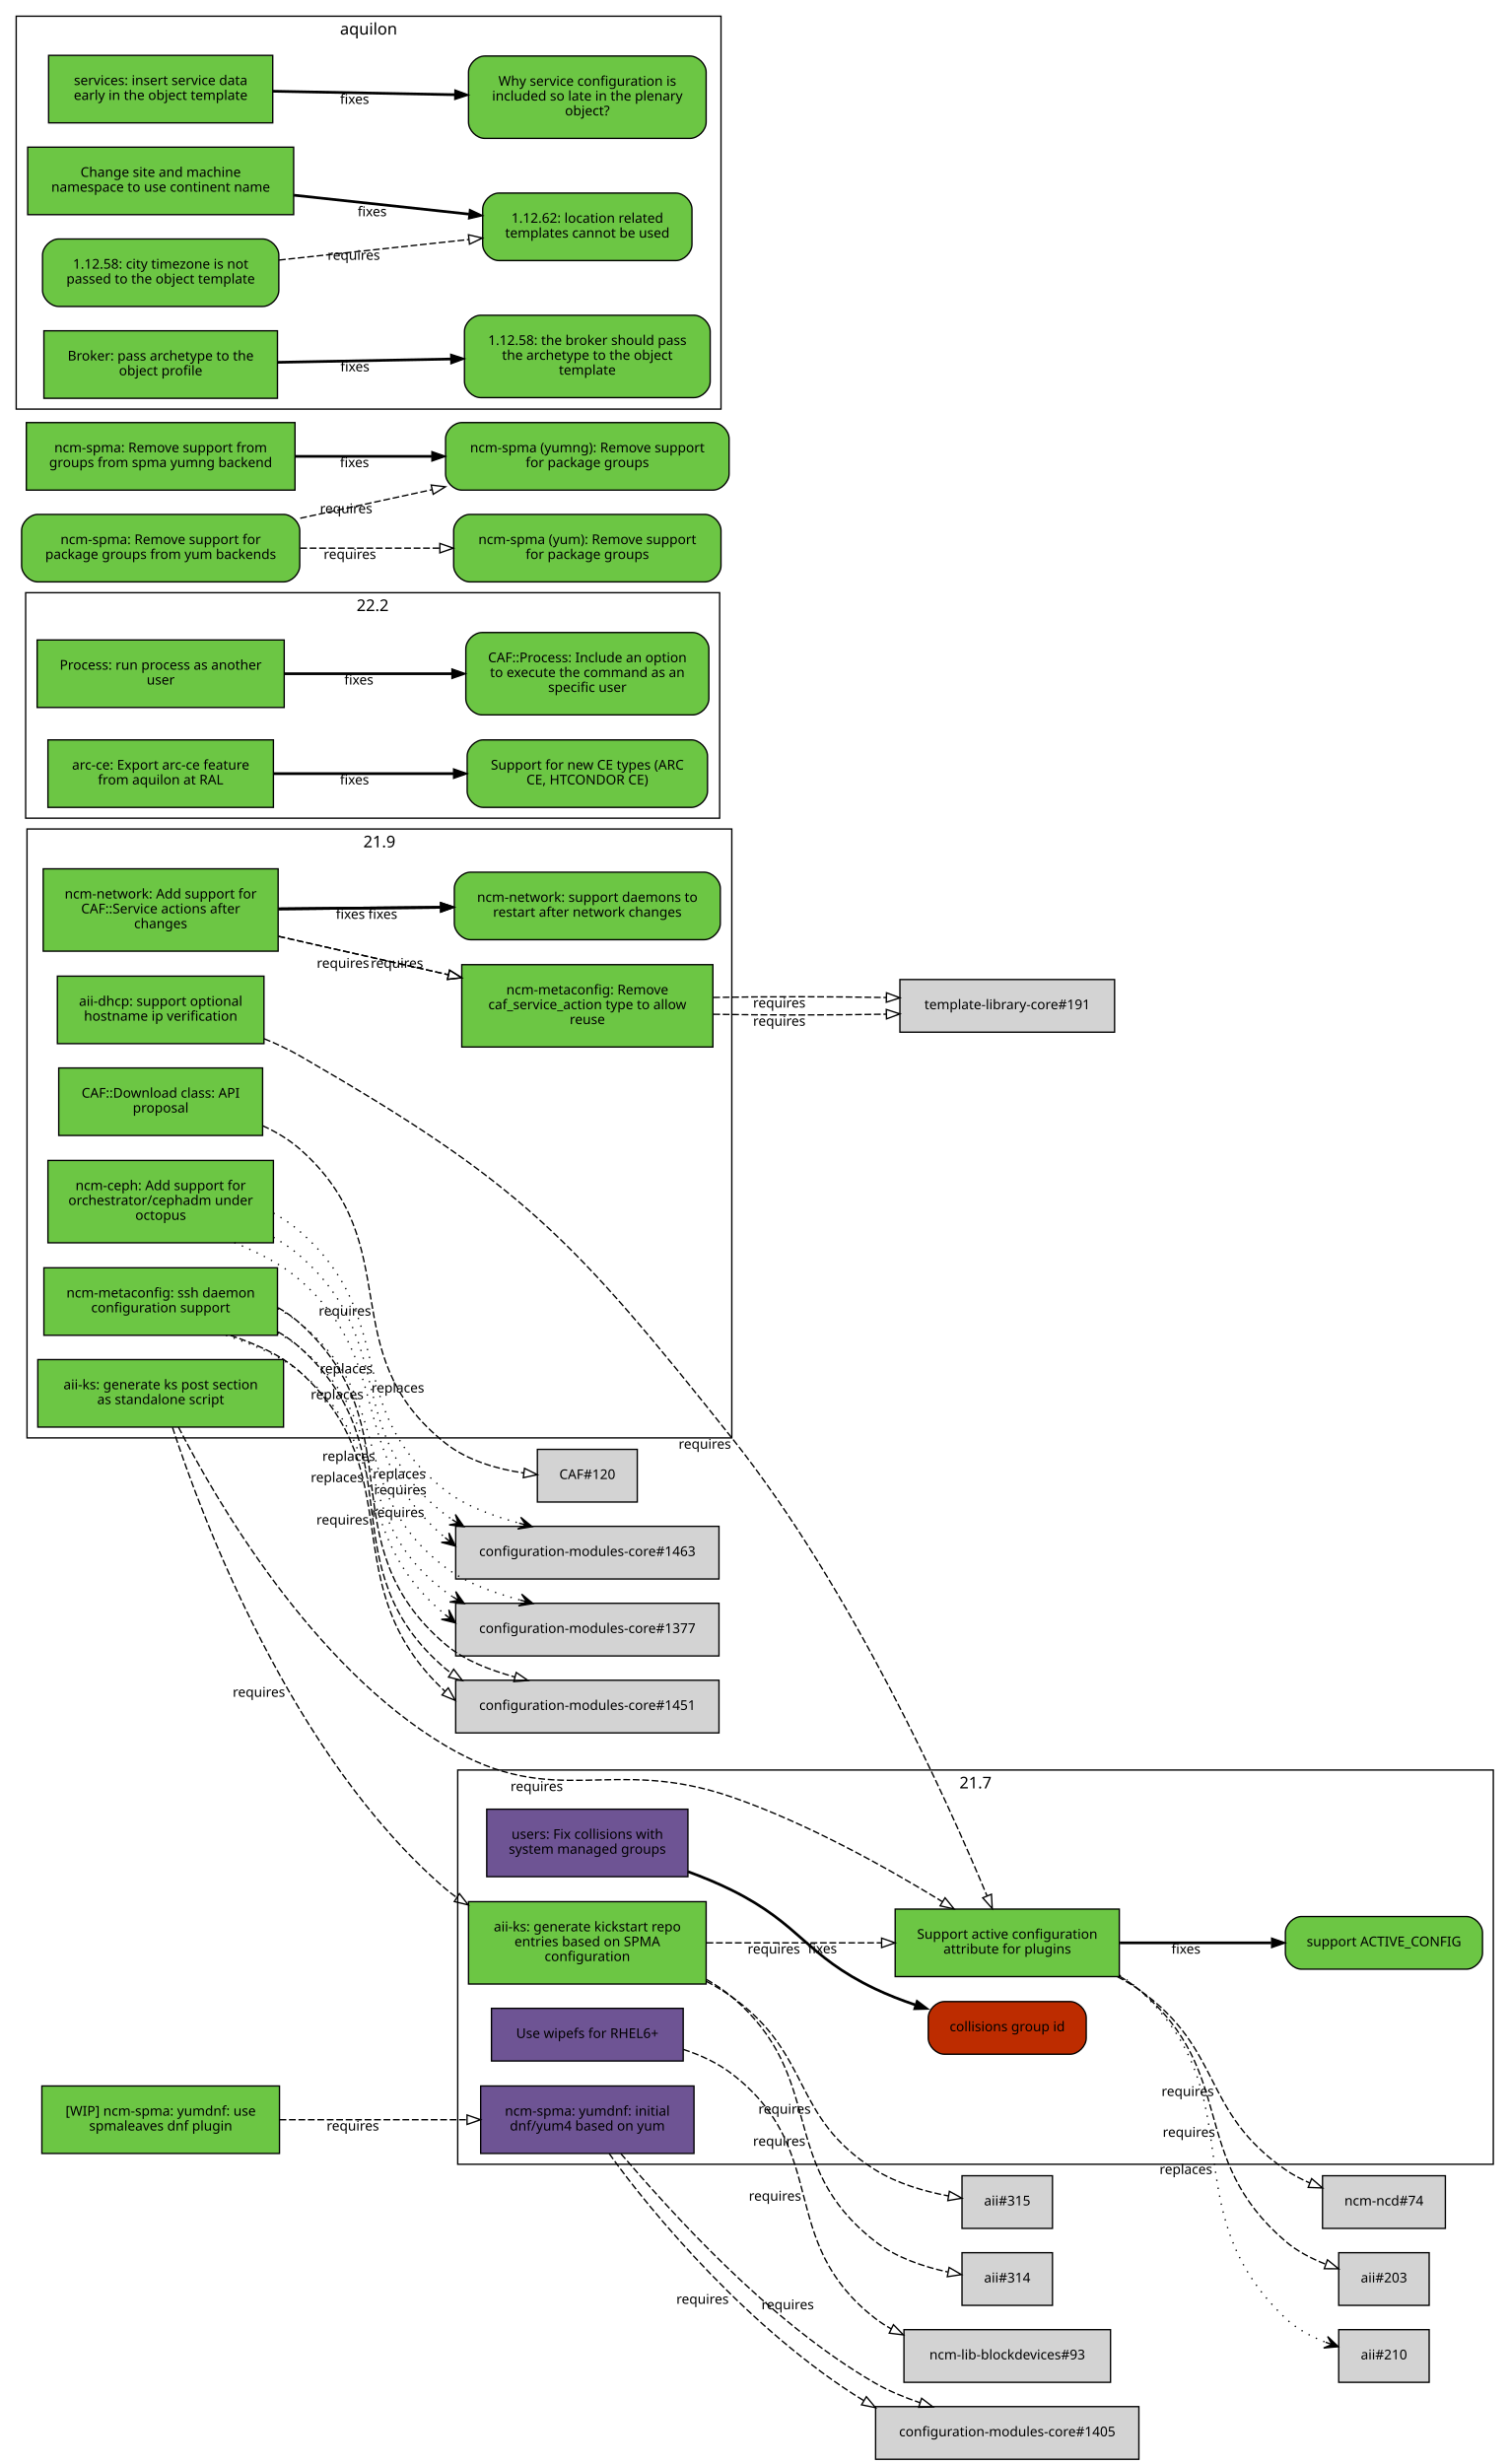
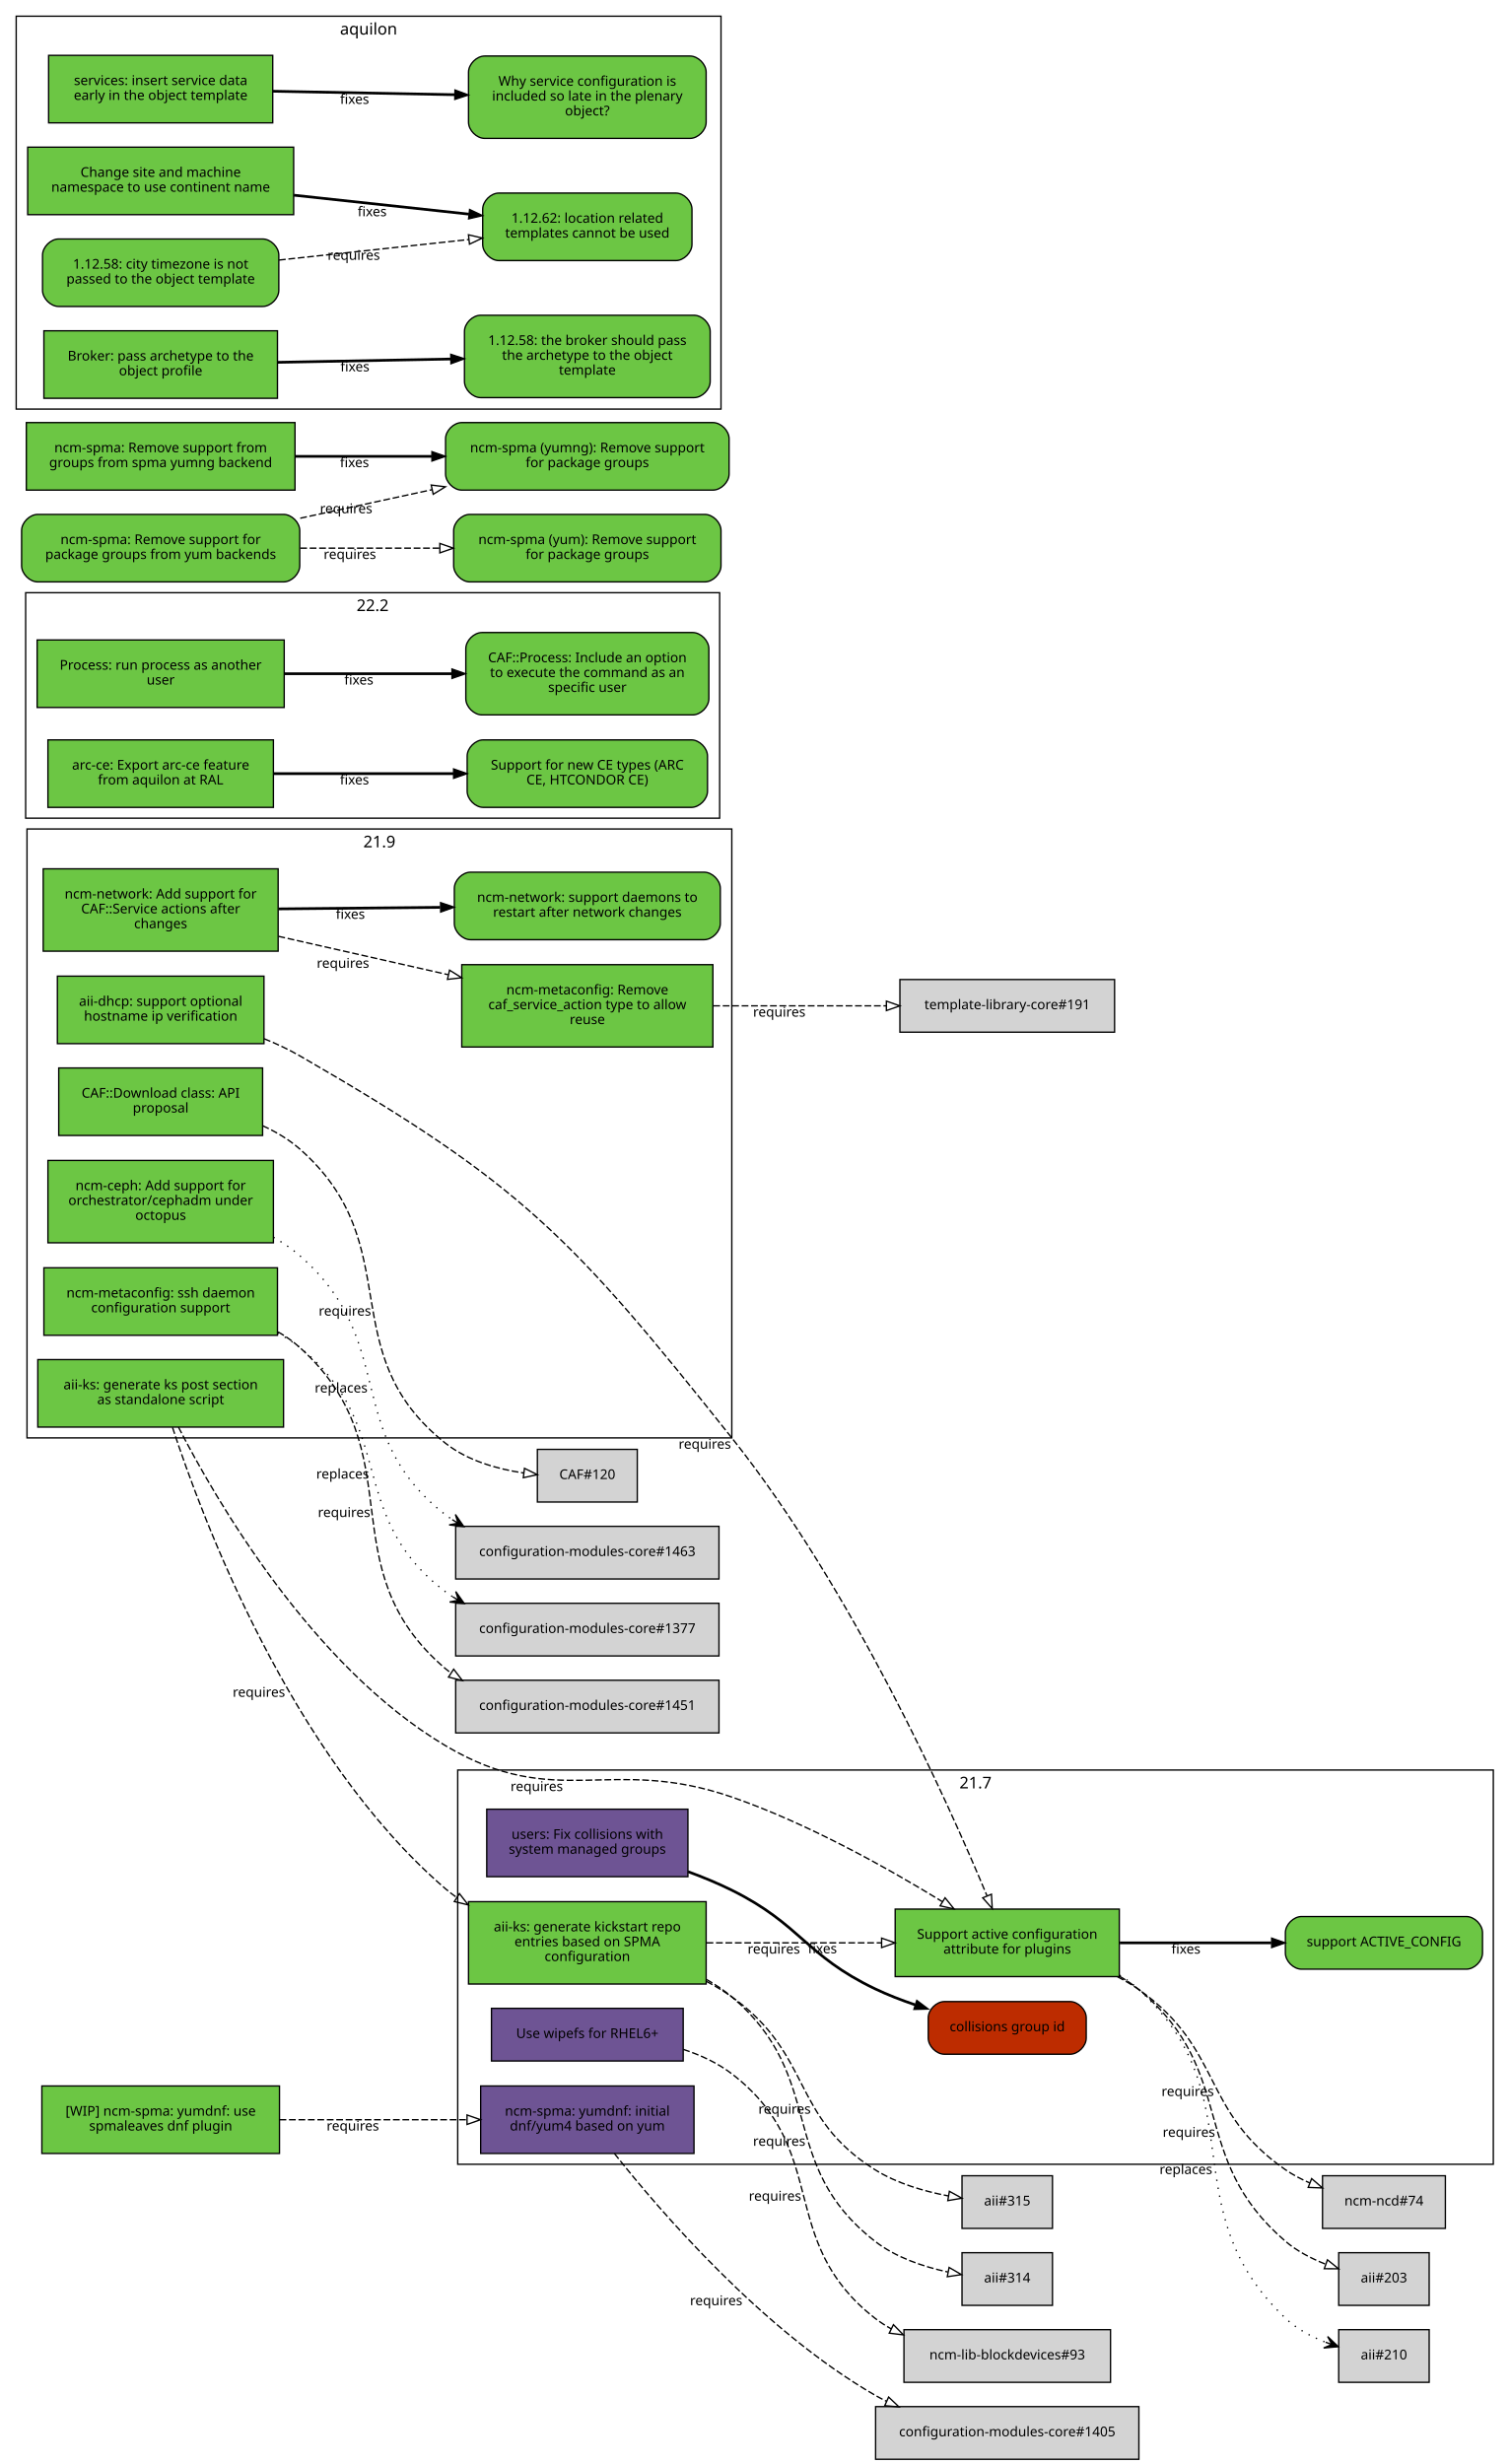
<svg xmlns="http://www.w3.org/2000/svg" xmlns:xlink="http://www.w3.org/1999/xlink" width="1118pt" height="1825pt" viewBox="0.00 0.00 1118.00 1825.00">
  <g id="graph0" class="graph" transform="scale(1 1) rotate(0) translate(4 1821)">
    <polygon fill="white" stroke="white" points="-4,5 -4,-1821 1115,-1821 1115,5 -4,5" />
    <g id="clust3" class="cluster">
      <polygon fill="none" stroke="black" points="16,-756 16,-1207 538,-1207 538,-756 16,-756" />
      <text text-anchor="middle" x="277" y="-1193.4" font-family="Sans" font-size="12.00">21.9</text>
    </g>
    <g id="clust2" class="cluster">
      <polygon fill="none" stroke="black" points="335,-218 335,-510 1102,-510 1102,-218 335,-218" />
      <text text-anchor="middle" x="718.5" y="-496.4" font-family="Sans" font-size="12.00">21.7</text>
    </g>
    <g id="clust1" class="cluster">
      <polygon fill="none" stroke="black" points="15,-1215 15,-1382 529,-1382 529,-1215 15,-1215" />
      <text text-anchor="middle" x="272" y="-1368.4" font-family="Sans" font-size="12.00">22.2</text>
    </g>
    <g id="clust4" class="cluster">
      <polygon fill="none" stroke="black" points="8,-1518 8,-1809 530,-1809 530,-1518 8,-1518" />
      <text text-anchor="middle" x="269" y="-1795.4" font-family="Sans" font-size="12.00">aquilon</text>
    </g>
    <g id="node1" class="node">
      <g id="a_node1">
        <a xlink:href="https://github.com/quattor/aii/pull/328" xlink:title="aii#328 (pull-request)" target="_parent">
          <polygon fill="#6cc644" stroke="black" points="206,-814 24,-814 24,-764 206,-764 206,-814" />
          <text text-anchor="middle" x="115" y="-792" font-family="Sans" font-size="10.00">aii-ks: generate ks post section</text>
          <text text-anchor="middle" x="115" y="-781" font-family="Sans" font-size="10.00">as standalone script</text>
        </a>
      </g>
    </g>
    <g id="node2" class="node">
      <g id="a_node2">
        <a xlink:href="https://github.com/quattor/aii/pull/280" xlink:title="aii#280 (pull-request)" target="_parent">
          <polygon fill="#6cc644" stroke="black" points="825,-407 659,-407 659,-357 825,-357 825,-407" />
          <text text-anchor="middle" x="742" y="-385" font-family="Sans" font-size="10.00">Support active configuration</text>
          <text text-anchor="middle" x="742" y="-374" font-family="Sans" font-size="10.00">attribute for plugins</text>
        </a>
      </g>
    </g>
    <g id="edge1" class="edge">
      <path fill="none" stroke="black" stroke-dasharray="5,2" d="M128.202,-763.924C155.497,-710.749 226.955,-586.741 326,-528 408.333,-479.171 447.539,-521.304 538,-490 594.292,-470.52 653.929,-437.057 693.887,-412.53" />
      <polygon fill="none" stroke="black" points="695.948,-415.37 702.605,-407.128 692.261,-409.42 695.948,-415.37" />
      <text text-anchor="middle" x="393.527" y="-494.441" font-family="Sans" font-size="10.00">requires</text>
    </g>
    <g id="node3" class="node">
      <g id="a_node3">
        <a xlink:href="https://github.com/quattor/aii/pull/316" xlink:title="aii#316 (pull-request)" target="_parent">
          <polygon fill="#6cc644" stroke="black" points="519,-412.5 343,-412.5 343,-351.5 519,-351.5 519,-412.5" />
          <text text-anchor="middle" x="431" y="-390.5" font-family="Sans" font-size="10.00">aii-ks: generate kickstart repo</text>
          <text text-anchor="middle" x="431" y="-379.5" font-family="Sans" font-size="10.00">entries based on SPMA</text>
          <text text-anchor="middle" x="431" y="-368.5" font-family="Sans" font-size="10.00">configuration</text>
        </a>
      </g>
    </g>
    <g id="edge2" class="edge">
      <path fill="none" stroke="black" stroke-dasharray="5,2" d="M123.769,-763.738C145.189,-698.106 211.232,-520.471 326,-422 328.65,-419.727 331.442,-417.575 334.345,-415.539" />
      <polygon fill="none" stroke="black" points="336.275,-418.46 342.789,-410.104 332.486,-412.574 336.275,-418.46" />
      <text text-anchor="middle" x="187.767" y="-564.235" font-family="Sans" font-size="10.00">requires</text>
    </g>
    <g id="node9" class="node">
      <g id="a_node9">
        <a xlink:href="https://github.com/quattor/aii/issues/209" xlink:title="aii#209 (issue)" target="_parent">
          <path fill="#6cc644" stroke="black" d="M1082,-401.5C1082,-401.5 960,-401.5 960,-401.5 954,-401.5 948,-395.5 948,-389.5 948,-389.5 948,-374.5 948,-374.5 948,-368.5 954,-362.5 960,-362.5 960,-362.5 1082,-362.5 1082,-362.5 1088,-362.5 1094,-368.5 1094,-374.5 1094,-374.5 1094,-389.5 1094,-389.5 1094,-395.5 1088,-401.5 1082,-401.5" />
          <text text-anchor="middle" x="1021" y="-379.5" font-family="Sans" font-size="10.00">support ACTIVE_CONFIG</text>
        </a>
      </g>
    </g>
    <g id="edge8" class="edge">
      <path fill="none" stroke="black" stroke-width="2" d="M825.359,-382C860.775,-382 902.087,-382 937.517,-382" />
      <polygon fill="black" stroke="black" points="937.826,-385.5 947.826,-382 937.826,-378.5 937.826,-385.5" />
      <text text-anchor="middle" x="874.378" y="-374" font-family="Sans" font-size="10.00">fixes</text>
    </g>
    <g id="node10" class="node">
      <polygon fill="lightgrey" stroke="black" points="1066.5,-209.5 975.5,-209.5 975.5,-170.5 1066.5,-170.5 1066.5,-209.5" />
      <text text-anchor="middle" x="1021" y="-187.5" font-family="Sans" font-size="10.00">ncm-ncd#74</text>
    </g>
    <g id="edge9" class="edge">
      <path fill="none" stroke="black" stroke-dasharray="5,2" d="M823.634,-356.895C829.366,-353.918 834.891,-350.628 840,-347 902.082,-302.91 885.381,-257.325 948,-214 953.533,-210.172 959.723,-206.916 966.088,-204.157" />
      <polygon fill="none" stroke="black" points="967.459,-207.378 975.483,-200.46 964.896,-200.865 967.459,-207.378" />
      <text text-anchor="middle" x="875.675" y="-268.552" font-family="Sans" font-size="10.00">requires</text>
    </g>
    <g id="node11" class="node">
      <polygon fill="lightgrey" stroke="black" points="1054.5,-152.5 987.5,-152.5 987.5,-113.5 1054.5,-113.5 1054.5,-152.5" />
      <text text-anchor="middle" x="1021" y="-130.5" font-family="Sans" font-size="10.00">aii#203</text>
    </g>
    <g id="edge10" class="edge">
      <path fill="none" stroke="black" stroke-dasharray="5,2" d="M825.255,-357.213C830.486,-354.177 835.464,-350.786 840,-347 913.388,-285.747 875.371,-223.151 948,-161 956.582,-153.656 967.31,-148.114 977.843,-143.983" />
      <polygon fill="none" stroke="black" points="979.152,-147.232 987.394,-140.574 976.799,-140.639 979.152,-147.232" />
      <text text-anchor="middle" x="876.555" y="-238.323" font-family="Sans" font-size="10.00">requires</text>
    </g>
    <g id="node12" class="node">
      <polygon fill="lightgrey" stroke="black" points="1054.5,-95.5 987.5,-95.5 987.5,-56.5 1054.5,-56.5 1054.5,-95.5" />
      <text text-anchor="middle" x="1021" y="-73.5" font-family="Sans" font-size="10.00">aii#210</text>
    </g>
    <g id="edge11" class="edge">
      <path fill="none" stroke="black" stroke-dasharray="1,5" d="M825.268,-358.043C830.56,-354.809 835.544,-351.147 840,-347 926.522,-266.489 862.475,-185.569 948,-104 956.248,-96.133 966.955,-90.404 977.578,-86.26" />
      <polygon fill="black" stroke="black" points="987.239,-82.884 979.283,-90.431 982.519,-84.533 977.799,-86.183 977.799,-86.183 977.799,-86.183 982.519,-84.533 976.314,-81.935 987.239,-82.884 987.239,-82.884" />
      <text text-anchor="middle" x="874.346" y="-210.778" font-family="Sans" font-size="10.00">replaces</text>
    </g>
    <g id="edge4" class="edge">
      <path fill="none" stroke="black" stroke-dasharray="5,2" d="M519.308,-382C559.784,-382 607.902,-382 648.948,-382" />
      <polygon fill="none" stroke="black" points="648.949,-385.5 658.949,-382 648.949,-378.5 648.949,-385.5" />
      <text text-anchor="middle" x="569.122" y="-374" font-family="Sans" font-size="10.00">requires</text>
    </g>
    <g id="node6" class="node">
      <polygon fill="lightgrey" stroke="black" points="775.5,-152.5 708.5,-152.5 708.5,-113.5 775.5,-113.5 775.5,-152.5" />
      <text text-anchor="middle" x="742" y="-130.5" font-family="Sans" font-size="10.00">aii#314</text>
    </g>
    <g id="edge5" class="edge">
      <path fill="none" stroke="black" stroke-dasharray="5,2" d="M519.26,-354.869C525.936,-351.091 532.288,-346.82 538,-342 609.246,-281.878 570.412,-218.232 644,-161 659.455,-148.98 679.89,-142.119 698.017,-138.203" />
      <polygon fill="none" stroke="black" points="698.925,-141.593 708.085,-136.269 697.604,-134.718 698.925,-141.593" />
      <text text-anchor="middle" x="573.13" y="-231.682" font-family="Sans" font-size="10.00">requires</text>
    </g>
    <g id="node7" class="node">
      <polygon fill="lightgrey" stroke="black" points="775.5,-209.5 708.5,-209.5 708.5,-170.5 775.5,-170.5 775.5,-209.5" />
      <text text-anchor="middle" x="742" y="-187.5" font-family="Sans" font-size="10.00">aii#315</text>
    </g>
    <g id="edge6" class="edge">
      <path fill="none" stroke="black" stroke-dasharray="5,2" d="M519.263,-353.408C525.825,-349.966 532.157,-346.171 538,-342 598.116,-299.083 581.452,-253.288 644,-214 660.21,-203.818 680.467,-197.955 698.271,-194.579" />
      <polygon fill="none" stroke="black" points="699.144,-197.981 708.421,-192.864 697.978,-191.079 699.144,-197.981" />
      <text text-anchor="middle" x="577.094" y="-255.467" font-family="Sans" font-size="10.00">requires</text>
    </g>
    <g id="node4" class="node">
      <g id="a_node4">
        <a xlink:href="https://github.com/quattor/aii/pull/325" xlink:title="aii#325 (pull-request)" target="_parent">
          <polygon fill="#6e5494" stroke="black" points="502,-333.5 360,-333.5 360,-294.5 502,-294.5 502,-333.5" />
          <text text-anchor="middle" x="431" y="-311.5" font-family="Sans" font-size="10.00">Use wipefs for RHEL6+</text>
        </a>
      </g>
    </g>
    <g id="node5" class="node">
      <polygon fill="lightgrey" stroke="black" points="818.5,-95.5 665.5,-95.5 665.5,-56.5 818.5,-56.5 818.5,-95.5" />
      <text text-anchor="middle" x="742" y="-73.5" font-family="Sans" font-size="10.00">ncm-lib-blockdevices#93</text>
    </g>
    <g id="edge3" class="edge">
      <path fill="none" stroke="black" stroke-dasharray="5,2" d="M502.048,-303.096C514.854,-298.892 527.476,-293.067 538,-285 611.986,-228.283 570.412,-161.232 644,-104 647.779,-101.061 651.856,-98.43 656.124,-96.076" />
      <polygon fill="none" stroke="black" points="657.711,-99.195 665.119,-91.62 654.604,-92.923 657.711,-99.195" />
      <text text-anchor="middle" x="570.013" y="-191.053" font-family="Sans" font-size="10.00">requires</text>
    </g>
    <g id="node8" class="node">
      <g id="a_node8">
        <a xlink:href="https://github.com/quattor/aii/pull/299" xlink:title="aii#299 (pull-request)" target="_parent">
          <polygon fill="#6cc644" stroke="black" points="191.5,-1098 38.5,-1098 38.5,-1048 191.5,-1048 191.5,-1098" />
          <text text-anchor="middle" x="115" y="-1076" font-family="Sans" font-size="10.00">aii-dhcp: support optional</text>
          <text text-anchor="middle" x="115" y="-1065" font-family="Sans" font-size="10.00">hostname ip verification</text>
        </a>
      </g>
    </g>
    <g id="edge7" class="edge">
      <path fill="none" stroke="black" stroke-dasharray="5,2" d="M191.602,-1051.66C200.743,-1047.96 209.752,-1043.75 218,-1039 382.488,-944.179 419.804,-904.583 538,-756 627.426,-643.583 698.115,-486.182 726.942,-416.98" />
      <polygon fill="none" stroke="black" points="730.306,-418.004 730.889,-407.425 723.836,-415.332 730.306,-418.004" />
      <text text-anchor="middle" x="518.004" y="-747.995" font-family="Sans" font-size="10.00">requires</text>
    </g>
    <g id="node13" class="node">
      <g id="a_node13">
        <a xlink:href="https://github.com/quattor/CAF/pull/257" xlink:title="CAF#257 (pull-request)" target="_parent">
          <polygon fill="#6cc644" stroke="black" points="206.5,-1347 23.5,-1347 23.5,-1297 206.5,-1297 206.5,-1347" />
          <text text-anchor="middle" x="115" y="-1325" font-family="Sans" font-size="10.00">Process: run process as another</text>
          <text text-anchor="middle" x="115" y="-1314" font-family="Sans" font-size="10.00">user</text>
        </a>
      </g>
    </g>
    <g id="node14" class="node">
      <g id="a_node14">
        <a xlink:href="https://github.com/quattor/CAF/issues/253" xlink:title="CAF#253 (issue)" target="_parent">
          <path fill="#6cc644" stroke="black" d="M509,-1352.5C509,-1352.5 353,-1352.5 353,-1352.5 347,-1352.5 341,-1346.5 341,-1340.5 341,-1340.5 341,-1303.5 341,-1303.5 341,-1297.5 347,-1291.5 353,-1291.5 353,-1291.5 509,-1291.5 509,-1291.5 515,-1291.5 521,-1297.5 521,-1303.5 521,-1303.5 521,-1340.5 521,-1340.5 521,-1346.5 515,-1352.5 509,-1352.5" />
          <text text-anchor="middle" x="431" y="-1330.5" font-family="Sans" font-size="10.00">CAF::Process: Include an option</text>
          <text text-anchor="middle" x="431" y="-1319.5" font-family="Sans" font-size="10.00">to execute the command as an</text>
          <text text-anchor="middle" x="431" y="-1308.5" font-family="Sans" font-size="10.00">specific user</text>
        </a>
      </g>
    </g>
    <g id="edge12" class="edge">
      <path fill="none" stroke="black" stroke-width="2" d="M206.822,-1322C245.561,-1322 290.88,-1322 330.522,-1322" />
      <polygon fill="black" stroke="black" points="330.737,-1325.5 340.737,-1322 330.737,-1318.5 330.737,-1325.5" />
      <text text-anchor="middle" x="261.782" y="-1314" font-family="Sans" font-size="10.00">fixes</text>
    </g>
    <g id="node15" class="node">
      <g id="a_node15">
        <a xlink:href="https://github.com/quattor/CAF/pull/110" xlink:title="CAF#110 (pull-request)" target="_parent">
          <polygon fill="#6cc644" stroke="black" points="190.5,-1030 39.5,-1030 39.5,-980 190.5,-980 190.5,-1030" />
          <text text-anchor="middle" x="115" y="-1008" font-family="Sans" font-size="10.00">CAF::Download class: API</text>
          <text text-anchor="middle" x="115" y="-997" font-family="Sans" font-size="10.00">proposal</text>
        </a>
      </g>
    </g>
    <g id="node16" class="node">
      <polygon fill="lightgrey" stroke="black" points="468,-747.5 394,-747.5 394,-708.5 468,-708.5 468,-747.5" />
      <text text-anchor="middle" x="431" y="-725.5" font-family="Sans" font-size="10.00">CAF#120</text>
    </g>
    <g id="edge13" class="edge">
      <path fill="none" stroke="black" stroke-dasharray="5,2" d="M190.547,-987.199C200.478,-982.683 209.982,-977.042 218,-970 299.242,-898.647 241.168,-819.045 326,-752 342.342,-739.085 364.383,-732.884 383.969,-729.992" />
      <polygon fill="none" stroke="black" points="384.447,-733.46 393.944,-728.763 383.591,-726.512 384.447,-733.46" />
      <text text-anchor="middle" x="251.463" y="-846.592" font-family="Sans" font-size="10.00">requires</text>
    </g>
    <g id="node17" class="node">
      <g id="a_node17">
        <a xlink:href="https://github.com/quattor/configuration-modules-core/pull/1490" xlink:title="configuration-modules-core#1490 (pull-request)" target="_parent">
          <polygon fill="#6cc644" stroke="black" points="198.5,-961.5 31.5,-961.5 31.5,-900.5 198.5,-900.5 198.5,-961.5" />
          <text text-anchor="middle" x="115" y="-939.5" font-family="Sans" font-size="10.00">ncm-ceph: Add support for</text>
          <text text-anchor="middle" x="115" y="-928.5" font-family="Sans" font-size="10.00">orchestrator/cephadm under</text>
          <text text-anchor="middle" x="115" y="-917.5" font-family="Sans" font-size="10.00">octopus</text>
        </a>
      </g>
    </g>
    <g id="node18" class="node">
      <polygon fill="lightgrey" stroke="black" points="528.5,-690.5 333.5,-690.5 333.5,-651.5 528.5,-651.5 528.5,-690.5" />
      <text text-anchor="middle" x="431" y="-668.5" font-family="Sans" font-size="10.00">configuration-modules-core#1463</text>
    </g>
    <g id="edge14" class="edge">
-       <path fill="none" stroke="black" stroke-dasharray="1,5" d="M169.583,-900.652C186.437,-893.608 204.224,-884.987 218,-873 289.408,-810.866 251.434,-745.571 325.373,-682.355" />
-       <polygon fill="black" stroke="black" points="333.396,-675.849 328.463,-685.643 329.513,-678.998 325.629,-682.147 325.629,-682.147 325.629,-682.147 329.513,-678.998 322.795,-678.652 333.396,-675.849 333.396,-675.849" />
-       <text text-anchor="middle" x="245.697" y="-784.693" font-family="Sans" font-size="10.00">replaces</text>
-     </g>
-     <g id="edge21" class="edge">
      <path fill="none" stroke="black" stroke-dasharray="1,5" d="M198.54,-904.582C205.502,-900.625 212.117,-896.119 218,-891 291.86,-826.732 248.696,-759.083 326,-699 327.578,-697.774 329.205,-696.601 330.875,-695.479" />
      <polygon fill="black" stroke="black" points="339.549,-690.288 333.279,-699.285 335.258,-692.856 330.968,-695.424 330.968,-695.424 330.968,-695.424 335.258,-692.856 328.657,-691.563 339.549,-690.288 339.549,-690.288" />
-       <text text-anchor="middle" x="290.664" y="-789.617" font-family="Sans" font-size="10.00">replaces</text>
-     </g>
-     <g id="edge24" class="edge">
-       <path fill="none" stroke="black" stroke-dasharray="1,5" d="M198.54,-922.508C205.502,-918.625 212.117,-914.119 218,-909 291.86,-844.732 248.696,-777.083 326,-717 341.518,-704.939 361.825,-698.062 380.373,-692.899" />
-       <polygon fill="black" stroke="black" points="390.165,-690.262 381.68,-697.208 385.337,-691.562 380.509,-692.863 380.509,-692.863 380.509,-692.863 385.337,-691.562 379.339,-688.517 390.165,-690.262 390.165,-690.262" />
-       <text text-anchor="middle" x="252.422" y="-803.801" font-family="Sans" font-size="10.00">replaces</text>
+       <text text-anchor="middle" x="248.664" y="-789.617" font-family="Sans" font-size="10.00">replaces</text>
    </g>
    <g id="node19" class="node">
      <g id="a_node19">
        <a xlink:href="https://github.com/quattor/configuration-modules-core/pull/1452" xlink:title="configuration-modules-core#1452 (pull-request)" target="_parent">
          <polygon fill="#6cc644" stroke="black" points="201.5,-882 28.5,-882 28.5,-832 201.5,-832 201.5,-882" />
          <text text-anchor="middle" x="115" y="-860" font-family="Sans" font-size="10.00">ncm-metaconfig: ssh daemon</text>
          <text text-anchor="middle" x="115" y="-849" font-family="Sans" font-size="10.00">configuration support</text>
        </a>
      </g>
    </g>
    <g id="node20" class="node">
      <polygon fill="lightgrey" stroke="black" points="528.5,-633.5 333.5,-633.5 333.5,-594.5 528.5,-594.5 528.5,-633.5" />
      <text text-anchor="middle" x="431" y="-611.5" font-family="Sans" font-size="10.00">configuration-modules-core#1377</text>
    </g>
    <g id="edge15" class="edge">
-       <path fill="none" stroke="black" stroke-dasharray="1,5" d="M163.362,-831.978C181.872,-825.584 202.363,-817.575 218,-805 288.434,-748.359 253.959,-685.151 325.235,-625.442" />
-       <polygon fill="black" stroke="black" points="333.458,-618.929 328.413,-628.665 329.538,-622.033 325.619,-625.138 325.619,-625.138 325.619,-625.138 329.538,-622.033 322.825,-621.61 333.458,-618.929 333.458,-618.929" />
-       <text text-anchor="middle" x="245.717" y="-723.27" font-family="Sans" font-size="10.00">replaces</text>
+       <path fill="none" stroke="black" stroke-dasharray="1,5" d="M201.671,-833.75C207.463,-830.601 212.982,-827.036 218,-823 291,-764.295 251.307,-698.536 326,-642 327.621,-640.773 329.293,-639.599 331.007,-638.477" />
+       <polygon fill="black" stroke="black" points="339.9,-633.284 333.534,-642.213 335.582,-635.805 331.265,-638.327 331.265,-638.327 331.265,-638.327 335.582,-635.805 328.995,-634.441 339.9,-633.284 339.9,-633.284" />
+       <text text-anchor="middle" x="249.765" y="-725.856" font-family="Sans" font-size="10.00">replaces</text>
    </g>
    <g id="node21" class="node">
      <polygon fill="lightgrey" stroke="black" points="528.5,-576.5 333.5,-576.5 333.5,-537.5 528.5,-537.5 528.5,-576.5" />
      <text text-anchor="middle" x="431" y="-554.5" font-family="Sans" font-size="10.00">configuration-modules-core#1451</text>
    </g>
    <g id="edge16" class="edge">
-       <path fill="none" stroke="black" stroke-dasharray="5,2" d="M166.706,-831.955C184.601,-825.808 203.785,-817.806 218,-805 301.945,-729.38 240.991,-646.825 325.687,-568.206" />
-       <polygon fill="none" stroke="black" points="328.004,-570.828 333.182,-561.585 323.37,-565.582 328.004,-570.828" />
-       <text text-anchor="middle" x="249.747" y="-691.877" font-family="Sans" font-size="10.00">requires</text>
-     </g>
-     <g id="edge22" class="edge">
-       <path fill="none" stroke="black" stroke-dasharray="1,5" d="M201.671,-833.75C207.463,-830.601 212.982,-827.036 218,-823 291,-764.295 251.307,-698.536 326,-642 327.621,-640.773 329.293,-639.599 331.007,-638.477" />
-       <polygon fill="black" stroke="black" points="339.9,-633.284 333.534,-642.213 335.582,-635.805 331.265,-638.327 331.265,-638.327 331.265,-638.327 335.582,-635.805 328.995,-634.441 339.9,-633.284 339.9,-633.284" />
-       <text text-anchor="middle" x="291.765" y="-725.856" font-family="Sans" font-size="10.00">replaces</text>
-     </g>
-     <g id="edge23" class="edge">
      <path fill="none" stroke="black" stroke-dasharray="5,2" d="M201.949,-834.509C207.713,-831.185 213.146,-827.373 218,-823 304.305,-745.254 237.449,-660.178 326,-585 327.323,-583.877 328.687,-582.798 330.087,-581.763" />
      <polygon fill="none" stroke="black" points="332.009,-584.688 338.466,-576.288 328.18,-578.828 332.009,-584.688" />
-       <text text-anchor="middle" x="290.856" y="-697.403" font-family="Sans" font-size="10.00">requires</text>
-     </g>
-     <g id="edge25" class="edge">
-       <path fill="none" stroke="black" stroke-dasharray="1,5" d="M201.671,-851.706C207.463,-848.601 212.982,-845.036 218,-841 291,-782.295 251.307,-716.536 326,-660 341.797,-648.043 362.334,-641.187 380.98,-635.982" />
-       <polygon fill="black" stroke="black" points="390.812,-633.315 382.339,-640.276 385.987,-634.624 381.161,-635.933 381.161,-635.933 381.161,-635.933 385.987,-634.624 379.983,-631.59 390.812,-633.315 390.812,-633.315" />
-       <text text-anchor="middle" x="254.274" y="-738.975" font-family="Sans" font-size="10.00">replaces</text>
-     </g>
-     <g id="edge26" class="edge">
-       <path fill="none" stroke="black" stroke-dasharray="5,2" d="M201.949,-852.463C207.713,-849.185 213.146,-845.373 218,-841 304.305,-763.254 237.449,-678.178 326,-603 340.312,-590.849 359.396,-583.923 377.307,-578.905" />
-       <polygon fill="none" stroke="black" points="378.339,-582.252 387.099,-576.293 376.534,-575.489 378.339,-582.252" />
-       <text text-anchor="middle" x="292.45" y="-714.106" font-family="Sans" font-size="10.00">requires</text>
+       <text text-anchor="middle" x="250.856" y="-697.403" font-family="Sans" font-size="10.00">requires</text>
    </g>
    <g id="node22" class="node">
      <g id="a_node22">
        <a xlink:href="https://github.com/quattor/configuration-modules-core/pull/1401" xlink:title="configuration-modules-core#1401 (pull-request)" target="_parent">
          <polygon fill="#6e5494" stroke="black" points="510,-276 352,-276 352,-226 510,-226 510,-276" />
          <text text-anchor="middle" x="431" y="-254" font-family="Sans" font-size="10.00">ncm-spma: yumdnf: initial</text>
          <text text-anchor="middle" x="431" y="-243" font-family="Sans" font-size="10.00">dnf/yum4 based on yum</text>
        </a>
      </g>
    </g>
    <g id="node23" class="node">
      <polygon fill="lightgrey" stroke="black" points="839.5,-38.5 644.5,-38.5 644.5,0.5 839.5,0.5 839.5,-38.5" />
      <text text-anchor="middle" x="742" y="-16.5" font-family="Sans" font-size="10.00">configuration-modules-core#1405</text>
    </g>
    <g id="edge17" class="edge">
-       <path fill="none" stroke="black" stroke-dasharray="5,2" d="M447.19,-225.923C478.029,-182.535 552.156,-94.178 635.806,-42.888" />
-       <polygon fill="none" stroke="black" points="637.654,-45.861 644.456,-37.738 634.073,-39.846 637.654,-45.861" />
-       <text text-anchor="middle" x="516.335" y="-114.629" font-family="Sans" font-size="10.00">requires</text>
-     </g>
-     <g id="edge27" class="edge">
-       <path fill="none" stroke="black" stroke-dasharray="5,2" d="M455.907,-225.763C491.914,-184.149 564.377,-101.97 644,-56 654.258,-50.078 665.86,-45.331 677.381,-41.386" />
-       <polygon fill="none" stroke="black" points="678.582,-44.676 687.008,-38.253 676.416,-38.019 678.582,-44.676" />
-       <text text-anchor="middle" x="579.401" y="-110.578" font-family="Sans" font-size="10.00">requires</text>
+       <path fill="none" stroke="black" stroke-dasharray="5,2" d="M451.053,-225.972C485.086,-182.991 560.617,-95.141 644,-47 646.808,-45.379 649.717,-43.846 652.698,-42.396" />
+       <polygon fill="none" stroke="black" points="654.137,-45.587 661.824,-38.295 651.268,-39.202 654.137,-45.587" />
+       <text text-anchor="middle" x="526.433" y="-113.61" font-family="Sans" font-size="10.00">requires</text>
    </g>
    <g id="node24" class="node">
      <g id="a_node24">
        <a xlink:href="https://github.com/quattor/configuration-modules-core/pull/1336" xlink:title="configuration-modules-core#1336 (pull-request)" target="_parent">
          <polygon fill="#6cc644" stroke="black" points="202,-1177.5 28,-1177.5 28,-1116.5 202,-1116.5 202,-1177.5" />
          <text text-anchor="middle" x="115" y="-1155.5" font-family="Sans" font-size="10.00">ncm-network: Add support for</text>
          <text text-anchor="middle" x="115" y="-1144.5" font-family="Sans" font-size="10.00">CAF::Service actions after</text>
          <text text-anchor="middle" x="115" y="-1133.5" font-family="Sans" font-size="10.00">changes</text>
        </a>
      </g>
    </g>
    <g id="node25" class="node">
      <g id="a_node25">
        <a xlink:href="https://github.com/quattor/configuration-modules-core/pull/1335" xlink:title="configuration-modules-core#1335 (pull-request)" target="_parent">
          <polygon fill="#6cc644" stroke="black" points="524,-1106.5 338,-1106.5 338,-1045.5 524,-1045.5 524,-1106.5" />
          <text text-anchor="middle" x="431" y="-1084.5" font-family="Sans" font-size="10.00">ncm-metaconfig: Remove</text>
          <text text-anchor="middle" x="431" y="-1073.5" font-family="Sans" font-size="10.00">caf_service_action type to allow</text>
          <text text-anchor="middle" x="431" y="-1062.5" font-family="Sans" font-size="10.00">reuse</text>
        </a>
      </g>
    </g>
    <g id="edge18" class="edge">
      <path fill="none" stroke="black" stroke-dasharray="5,2" d="M202.217,-1127.51C241.13,-1118.71 287.379,-1108.25 328.004,-1099.06" />
      <polygon fill="none" stroke="black" points="328.949,-1102.44 337.931,-1096.82 327.405,-1095.61 328.949,-1102.44" />
      <text text-anchor="middle" x="250.016" y="-1104.17" font-family="Sans" font-size="10.00">requires</text>
    </g>
    <g id="node26" class="node">
      <g id="a_node26">
        <a xlink:href="https://github.com/quattor/configuration-modules-core/issues/1071" xlink:title="configuration-modules-core#1071 (issue)" target="_parent">
          <path fill="#6cc644" stroke="black" d="M517.5,-1175C517.5,-1175 344.5,-1175 344.5,-1175 338.5,-1175 332.5,-1169 332.5,-1163 332.5,-1163 332.5,-1137 332.5,-1137 332.5,-1131 338.5,-1125 344.5,-1125 344.5,-1125 517.5,-1125 517.5,-1125 523.5,-1125 529.5,-1131 529.5,-1137 529.5,-1137 529.5,-1163 529.5,-1163 529.5,-1169 523.5,-1175 517.5,-1175" />
          <text text-anchor="middle" x="431" y="-1153" font-family="Sans" font-size="10.00">ncm-network: support daemons to</text>
          <text text-anchor="middle" x="431" y="-1142" font-family="Sans" font-size="10.00">restart after network changes</text>
        </a>
      </g>
    </g>
    <g id="edge19" class="edge">
      <path fill="none" stroke="black" stroke-width="2" d="M202.217,-1147.82C239.216,-1148.18 282.848,-1148.59 321.972,-1148.97" />
      <polygon fill="black" stroke="black" points="322.311,-1152.47 332.344,-1149.07 322.378,-1145.47 322.311,-1152.47" />
      <text text-anchor="middle" x="255.527" y="-1140.45" font-family="Sans" font-size="10.00">fixes</text>
    </g>
-     <g id="edge28" class="edge">
-       <path fill="none" stroke="black" stroke-dasharray="5,2" d="M202.217,-1127.51C241.13,-1118.71 287.379,-1108.25 328.004,-1099.06" />
-       <polygon fill="none" stroke="black" points="328.949,-1102.44 337.931,-1096.82 327.405,-1095.61 328.949,-1102.44" />
-       <text text-anchor="middle" x="290.016" y="-1104.17" font-family="Sans" font-size="10.00">requires</text>
-     </g>
-     <g id="edge29" class="edge">
-       <path fill="none" stroke="black" stroke-width="2" d="M202.217,-1147.82C239.216,-1148.18 282.848,-1148.59 321.972,-1148.97" />
-       <polygon fill="black" stroke="black" points="322.311,-1152.47 332.344,-1149.07 322.378,-1145.47 322.311,-1152.47" />
-       <text text-anchor="middle" x="279.527" y="-1140.45" font-family="Sans" font-size="10.00">fixes</text>
-     </g>
    <g id="node27" class="node">
      <polygon fill="lightgrey" stroke="black" points="821.5,-1095.5 662.5,-1095.5 662.5,-1056.5 821.5,-1056.5 821.5,-1095.5" />
      <text text-anchor="middle" x="742" y="-1073.5" font-family="Sans" font-size="10.00">template-library-core#191</text>
    </g>
    <g id="edge20" class="edge">
-       <path fill="none" stroke="black" stroke-dasharray="5,2" d="M524.292,-1069.76C564.867,-1069.06 612.315,-1069.08 652.452,-1069.83" />
-       <polygon fill="none" stroke="black" points="652.421,-1073.33 662.491,-1070.04 652.565,-1066.33 652.421,-1073.33" />
-       <text text-anchor="middle" x="573.165" y="-1061.26" font-family="Sans" font-size="10.00">requires</text>
-     </g>
-     <g id="edge30" class="edge">
-       <path fill="none" stroke="black" stroke-dasharray="5,2" d="M524.292,-1082.24C564.867,-1082.94 612.315,-1082.92 652.452,-1082.17" />
-       <polygon fill="none" stroke="black" points="652.565,-1085.67 662.491,-1081.96 652.421,-1078.67 652.565,-1085.67" />
-       <text text-anchor="middle" x="573.165" y="-1074.74" font-family="Sans" font-size="10.00">requires</text>
+       <path fill="none" stroke="black" stroke-dasharray="5,2" d="M524.292,-1076C564.867,-1076 612.315,-1076 652.452,-1076" />
+       <polygon fill="none" stroke="black" points="652.491,-1079.5 662.491,-1076 652.49,-1072.5 652.491,-1079.5" />
+       <text text-anchor="middle" x="573.165" y="-1068" font-family="Sans" font-size="10.00">requires</text>
    </g>
    <g id="node28" class="node">
      <g id="a_node28">
        <a xlink:href="https://github.com/quattor/configuration-modules-core/pull/1507" xlink:title="configuration-modules-core#1507 (pull-request)" target="_parent">
          <polygon fill="#6cc644" stroke="black" points="203,-276 27,-276 27,-226 203,-226 203,-276" />
          <text text-anchor="middle" x="115" y="-254" font-family="Sans" font-size="10.00">[WIP] ncm-spma: yumdnf: use</text>
          <text text-anchor="middle" x="115" y="-243" font-family="Sans" font-size="10.00">spmaleaves dnf plugin</text>
        </a>
      </g>
    </g>
-     <g id="edge31" class="edge">
+     <g id="edge21" class="edge">
      <path fill="none" stroke="black" stroke-dasharray="5,2" d="M203.05,-251C246.232,-251 298.29,-251 341.649,-251" />
      <polygon fill="none" stroke="black" points="341.901,-254.5 351.9,-251 341.9,-247.5 341.901,-254.5" />
      <text text-anchor="middle" x="257.31" y="-243" font-family="Sans" font-size="10.00">requires</text>
    </g>
    <g id="node29" class="node">
      <g id="a_node29">
        <a xlink:href="https://github.com/quattor/configuration-modules-core/pull/1148" xlink:title="configuration-modules-core#1148 (pull-request)" target="_parent">
          <polygon fill="#6cc644" stroke="black" points="214.5,-1508 15.5,-1508 15.5,-1458 214.5,-1458 214.5,-1508" />
          <text text-anchor="middle" x="115" y="-1486" font-family="Sans" font-size="10.00">ncm-spma: Remove support from</text>
          <text text-anchor="middle" x="115" y="-1475" font-family="Sans" font-size="10.00">groups from spma yumng backend</text>
        </a>
      </g>
    </g>
    <g id="node30" class="node">
      <g id="a_node30">
        <a xlink:href="https://github.com/quattor/configuration-modules-core/issues/952" xlink:title="configuration-modules-core#952 (issue)" target="_parent">
          <path fill="#6cc644" stroke="black" d="M524,-1508C524,-1508 338,-1508 338,-1508 332,-1508 326,-1502 326,-1496 326,-1496 326,-1470 326,-1470 326,-1464 332,-1458 338,-1458 338,-1458 524,-1458 524,-1458 530,-1458 536,-1464 536,-1470 536,-1470 536,-1496 536,-1496 536,-1502 530,-1508 524,-1508" />
          <text text-anchor="middle" x="431" y="-1486" font-family="Sans" font-size="10.00">ncm-spma (yumng): Remove support</text>
          <text text-anchor="middle" x="431" y="-1475" font-family="Sans" font-size="10.00">for package groups</text>
        </a>
      </g>
    </g>
-     <g id="edge32" class="edge">
+     <g id="edge22" class="edge">
      <path fill="none" stroke="black" stroke-width="2" d="M214.921,-1483C246.933,-1483 282.695,-1483 315.726,-1483" />
      <polygon fill="black" stroke="black" points="315.883,-1486.5 325.883,-1483 315.882,-1479.5 315.883,-1486.5" />
      <text text-anchor="middle" x="258.546" y="-1475" font-family="Sans" font-size="10.00">fixes</text>
    </g>
    <g id="node31" class="node">
      <g id="a_node31">
        <a xlink:href="https://github.com/quattor/configuration-modules-core/issues/950" xlink:title="configuration-modules-core#950 (issue)" target="_parent">
          <path fill="#6cc644" stroke="black" d="M206,-1440C206,-1440 24,-1440 24,-1440 18,-1440 12,-1434 12,-1428 12,-1428 12,-1402 12,-1402 12,-1396 18,-1390 24,-1390 24,-1390 206,-1390 206,-1390 212,-1390 218,-1396 218,-1402 218,-1402 218,-1428 218,-1428 218,-1434 212,-1440 206,-1440" />
          <text text-anchor="middle" x="115" y="-1418" font-family="Sans" font-size="10.00">ncm-spma: Remove support for</text>
          <text text-anchor="middle" x="115" y="-1407" font-family="Sans" font-size="10.00">package groups from yum backends</text>
        </a>
      </g>
    </g>
    <g id="node32" class="node">
      <g id="a_node32">
        <a xlink:href="https://github.com/quattor/configuration-modules-core/issues/951" xlink:title="configuration-modules-core#951 (issue)" target="_parent">
          <path fill="#6cc644" stroke="black" d="M518,-1440C518,-1440 344,-1440 344,-1440 338,-1440 332,-1434 332,-1428 332,-1428 332,-1402 332,-1402 332,-1396 338,-1390 344,-1390 344,-1390 518,-1390 518,-1390 524,-1390 530,-1396 530,-1402 530,-1402 530,-1428 530,-1428 530,-1434 524,-1440 518,-1440" />
          <text text-anchor="middle" x="431" y="-1418" font-family="Sans" font-size="10.00">ncm-spma (yum): Remove support</text>
          <text text-anchor="middle" x="431" y="-1407" font-family="Sans" font-size="10.00">for package groups</text>
        </a>
      </g>
    </g>
-     <g id="edge33" class="edge">
+     <g id="edge23" class="edge">
      <path fill="none" stroke="black" stroke-dasharray="5,2" d="M218.381,-1415C251.386,-1415 288.071,-1415 321.502,-1415" />
      <polygon fill="none" stroke="black" points="321.765,-1418.5 331.765,-1415 321.765,-1411.5 321.765,-1418.5" />
      <text text-anchor="middle" x="255.107" y="-1407" font-family="Sans" font-size="10.00">requires</text>
    </g>
-     <g id="edge34" class="edge">
+     <g id="edge24" class="edge">
      <path fill="none" stroke="black" stroke-dasharray="5,2" d="M218.381,-1437.17C249.602,-1443.93 284.116,-1451.41 316.053,-1458.32" />
      <polygon fill="none" stroke="black" points="315.361,-1461.75 325.876,-1460.45 316.843,-1454.91 315.361,-1461.75" />
      <text text-anchor="middle" x="252.372" y="-1440.86" font-family="Sans" font-size="10.00">requires</text>
    </g>
    <g id="node33" class="node">
      <g id="a_node33">
        <a xlink:href="https://github.com/quattor/template-library-grid/pull/237" xlink:title="template-library-grid#237 (pull-request)" target="_parent">
          <polygon fill="#6e5494" stroke="black" points="505.5,-481 356.5,-481 356.5,-431 505.5,-431 505.5,-481" />
          <text text-anchor="middle" x="431" y="-459" font-family="Sans" font-size="10.00">users: Fix collisions with</text>
          <text text-anchor="middle" x="431" y="-448" font-family="Sans" font-size="10.00">system managed groups</text>
        </a>
      </g>
    </g>
    <g id="node34" class="node">
      <g id="a_node34">
        <a xlink:href="https://github.com/quattor/template-library-grid/issues/226" xlink:title="template-library-grid#226 (issue)" target="_parent">
          <path fill="#bd2c00" stroke="black" d="M788.5,-338.5C788.5,-338.5 695.5,-338.5 695.5,-338.5 689.5,-338.5 683.5,-332.5 683.5,-326.5 683.5,-326.5 683.5,-311.5 683.5,-311.5 683.5,-305.5 689.5,-299.5 695.5,-299.5 695.5,-299.5 788.5,-299.5 788.5,-299.5 794.5,-299.5 800.5,-305.5 800.5,-311.5 800.5,-311.5 800.5,-326.5 800.5,-326.5 800.5,-332.5 794.5,-338.5 788.5,-338.5" />
          <text text-anchor="middle" x="742" y="-316.5" font-family="Sans" font-size="10.00">collisions group id</text>
        </a>
      </g>
    </g>
-     <g id="edge35" class="edge">
+     <g id="edge25" class="edge">
      <path fill="none" stroke="black" stroke-width="2" d="M505.512,-434.757C516.609,-430.687 527.759,-426.086 538,-421 589.231,-395.554 592.413,-372.716 644,-348 653.37,-343.511 663.584,-339.549 673.753,-336.11" />
      <polygon fill="black" stroke="black" points="675.021,-339.378 683.46,-332.972 672.868,-332.717 675.021,-339.378" />
      <text text-anchor="middle" x="605.108" y="-374.261" font-family="Sans" font-size="10.00">fixes</text>
    </g>
    <g id="node35" class="node">
      <g id="a_node35">
        <a xlink:href="https://github.com/quattor/template-library-grid/pull/232" xlink:title="template-library-grid#232 (pull-request)" target="_parent">
          <polygon fill="#6cc644" stroke="black" points="198.5,-1273 31.5,-1273 31.5,-1223 198.5,-1223 198.5,-1273" />
          <text text-anchor="middle" x="115" y="-1251" font-family="Sans" font-size="10.00">arc-ce: Export arc-ce feature</text>
          <text text-anchor="middle" x="115" y="-1240" font-family="Sans" font-size="10.00">from aquilon at RAL</text>
        </a>
      </g>
    </g>
    <g id="node36" class="node">
      <g id="a_node36">
        <a xlink:href="https://github.com/quattor/template-library-grid/issues/221" xlink:title="template-library-grid#221 (issue)" target="_parent">
          <path fill="#6cc644" stroke="black" d="M508,-1273C508,-1273 354,-1273 354,-1273 348,-1273 342,-1267 342,-1261 342,-1261 342,-1235 342,-1235 342,-1229 348,-1223 354,-1223 354,-1223 508,-1223 508,-1223 514,-1223 520,-1229 520,-1235 520,-1235 520,-1261 520,-1261 520,-1267 514,-1273 508,-1273" />
          <text text-anchor="middle" x="431" y="-1251" font-family="Sans" font-size="10.00">Support for new CE types (ARC</text>
          <text text-anchor="middle" x="431" y="-1240" font-family="Sans" font-size="10.00">CE, HTCONDOR CE)</text>
        </a>
      </g>
    </g>
-     <g id="edge36" class="edge">
+     <g id="edge26" class="edge">
      <path fill="none" stroke="black" stroke-width="2" d="M198.911,-1248C239.702,-1248 289.151,-1248 331.823,-1248" />
      <polygon fill="black" stroke="black" points="331.947,-1251.5 341.947,-1248 331.947,-1244.5 331.947,-1251.5" />
      <text text-anchor="middle" x="258.543" y="-1240" font-family="Sans" font-size="10.00">fixes</text>
    </g>
    <g id="node37" class="node">
      <g id="a_node37">
        <a xlink:href="https://github.com/quattor/aquilon/pull/115" xlink:title="aquilon#115 (pull-request)" target="_parent">
          <polygon fill="#6cc644" stroke="black" points="198,-1780 32,-1780 32,-1730 198,-1730 198,-1780" />
          <text text-anchor="middle" x="115" y="-1758" font-family="Sans" font-size="10.00">services: insert service data</text>
          <text text-anchor="middle" x="115" y="-1747" font-family="Sans" font-size="10.00">early in the object template</text>
        </a>
      </g>
    </g>
    <g id="node38" class="node">
      <g id="a_node38">
        <a xlink:href="https://github.com/quattor/aquilon/issues/109" xlink:title="aquilon#109 (issue)" target="_parent">
          <path fill="#6cc644" stroke="black" d="M507,-1779.5C507,-1779.5 355,-1779.5 355,-1779.5 349,-1779.5 343,-1773.5 343,-1767.5 343,-1767.5 343,-1730.5 343,-1730.5 343,-1724.5 349,-1718.5 355,-1718.5 355,-1718.5 507,-1718.5 507,-1718.5 513,-1718.5 519,-1724.5 519,-1730.5 519,-1730.5 519,-1767.5 519,-1767.5 519,-1773.5 513,-1779.5 507,-1779.5" />
          <text text-anchor="middle" x="431" y="-1757.5" font-family="Sans" font-size="10.00">Why service configuration is</text>
          <text text-anchor="middle" x="431" y="-1746.5" font-family="Sans" font-size="10.00">included so late in the plenary</text>
          <text text-anchor="middle" x="431" y="-1735.5" font-family="Sans" font-size="10.00">object?</text>
        </a>
      </g>
    </g>
-     <g id="edge37" class="edge">
+     <g id="edge27" class="edge">
      <path fill="none" stroke="black" stroke-width="2" d="M198.09,-1753.43C239.304,-1752.64 289.515,-1751.68 332.663,-1750.86" />
      <polygon fill="black" stroke="black" points="332.965,-1754.35 342.896,-1750.66 332.831,-1747.36 332.965,-1754.35" />
      <text text-anchor="middle" x="258.61" y="-1744.05" font-family="Sans" font-size="10.00">fixes</text>
    </g>
    <g id="node39" class="node">
      <g id="a_node39">
        <a xlink:href="https://github.com/quattor/aquilon/pull/110" xlink:title="aquilon#110 (pull-request)" target="_parent">
          <polygon fill="#6cc644" stroke="black" points="213.5,-1712 16.5,-1712 16.5,-1662 213.5,-1662 213.5,-1712" />
          <text text-anchor="middle" x="115" y="-1690" font-family="Sans" font-size="10.00">Change site and machine</text>
          <text text-anchor="middle" x="115" y="-1679" font-family="Sans" font-size="10.00">namespace to use continent name</text>
        </a>
      </g>
    </g>
    <g id="node40" class="node">
      <g id="a_node40">
        <a xlink:href="https://github.com/quattor/aquilon/issues/104" xlink:title="aquilon#104 (issue)" target="_parent">
          <path fill="#6cc644" stroke="black" d="M496.5,-1678C496.5,-1678 365.5,-1678 365.5,-1678 359.5,-1678 353.5,-1672 353.5,-1666 353.5,-1666 353.5,-1640 353.5,-1640 353.5,-1634 359.5,-1628 365.5,-1628 365.5,-1628 496.5,-1628 496.5,-1628 502.5,-1628 508.5,-1634 508.5,-1640 508.5,-1640 508.5,-1666 508.5,-1666 508.5,-1672 502.5,-1678 496.5,-1678" />
          <text text-anchor="middle" x="431" y="-1656" font-family="Sans" font-size="10.00">1.12.62: location related</text>
          <text text-anchor="middle" x="431" y="-1645" font-family="Sans" font-size="10.00">templates cannot be used</text>
        </a>
      </g>
    </g>
-     <g id="edge38" class="edge">
+     <g id="edge28" class="edge">
      <path fill="none" stroke="black" stroke-width="2" d="M213.63,-1676.43C255.122,-1671.94 303.101,-1666.74 343.32,-1662.39" />
      <polygon fill="black" stroke="black" points="343.804,-1665.85 353.369,-1661.3 343.05,-1658.89 343.804,-1665.85" />
      <text text-anchor="middle" x="271.634" y="-1660.85" font-family="Sans" font-size="10.00">fixes</text>
    </g>
    <g id="node41" class="node">
      <g id="a_node41">
        <a xlink:href="https://github.com/quattor/aquilon/issues/91" xlink:title="aquilon#91 (issue)" target="_parent">
          <path fill="#6cc644" stroke="black" d="M190.5,-1644C190.5,-1644 39.5,-1644 39.5,-1644 33.5,-1644 27.5,-1638 27.5,-1632 27.5,-1632 27.5,-1606 27.5,-1606 27.5,-1600 33.5,-1594 39.5,-1594 39.5,-1594 190.5,-1594 190.5,-1594 196.5,-1594 202.5,-1600 202.5,-1606 202.5,-1606 202.5,-1632 202.5,-1632 202.5,-1638 196.5,-1644 190.5,-1644" />
          <text text-anchor="middle" x="115" y="-1622" font-family="Sans" font-size="10.00">1.12.58: city timezone is not</text>
          <text text-anchor="middle" x="115" y="-1611" font-family="Sans" font-size="10.00">passed to the object template</text>
        </a>
      </g>
    </g>
-     <g id="edge39" class="edge">
+     <g id="edge29" class="edge">
      <path fill="none" stroke="black" stroke-dasharray="5,2" d="M202.633,-1628.38C246.42,-1633.12 299.413,-1638.86 343.22,-1643.6" />
      <polygon fill="none" stroke="black" points="342.962,-1647.1 353.281,-1644.69 343.716,-1640.14 342.962,-1647.1" />
      <text text-anchor="middle" x="258.022" y="-1628.54" font-family="Sans" font-size="10.00">requires</text>
    </g>
    <g id="node42" class="node">
      <g id="a_node42">
        <a xlink:href="https://github.com/quattor/aquilon/pull/89" xlink:title="aquilon#89 (pull-request)" target="_parent">
          <polygon fill="#6cc644" stroke="black" points="201.5,-1576 28.5,-1576 28.5,-1526 201.5,-1526 201.5,-1576" />
          <text text-anchor="middle" x="115" y="-1554" font-family="Sans" font-size="10.00">Broker: pass archetype to the</text>
          <text text-anchor="middle" x="115" y="-1543" font-family="Sans" font-size="10.00">object profile</text>
        </a>
      </g>
    </g>
    <g id="node43" class="node">
      <g id="a_node43">
        <a xlink:href="https://github.com/quattor/aquilon/issues/88" xlink:title="aquilon#88 (issue)" target="_parent">
          <path fill="#6cc644" stroke="black" d="M510,-1587.5C510,-1587.5 352,-1587.5 352,-1587.5 346,-1587.5 340,-1581.5 340,-1575.5 340,-1575.5 340,-1538.5 340,-1538.5 340,-1532.5 346,-1526.5 352,-1526.5 352,-1526.5 510,-1526.5 510,-1526.5 516,-1526.5 522,-1532.5 522,-1538.5 522,-1538.5 522,-1575.5 522,-1575.5 522,-1581.5 516,-1587.5 510,-1587.5" />
          <text text-anchor="middle" x="431" y="-1565.5" font-family="Sans" font-size="10.00">1.12.58: the broker should pass</text>
          <text text-anchor="middle" x="431" y="-1554.5" font-family="Sans" font-size="10.00">the archetype to the object</text>
          <text text-anchor="middle" x="431" y="-1543.5" font-family="Sans" font-size="10.00">template</text>
        </a>
      </g>
    </g>
-     <g id="edge40" class="edge">
+     <g id="edge30" class="edge">
      <path fill="none" stroke="black" stroke-width="2" d="M201.802,-1552.64C241.391,-1553.4 288.643,-1554.3 329.852,-1555.09" />
      <polygon fill="black" stroke="black" points="329.85,-1558.59 339.915,-1555.28 329.984,-1551.59 329.85,-1558.59" />
      <text text-anchor="middle" x="258.872" y="-1545.96" font-family="Sans" font-size="10.00">fixes</text>
    </g>
  </g>
</svg>
